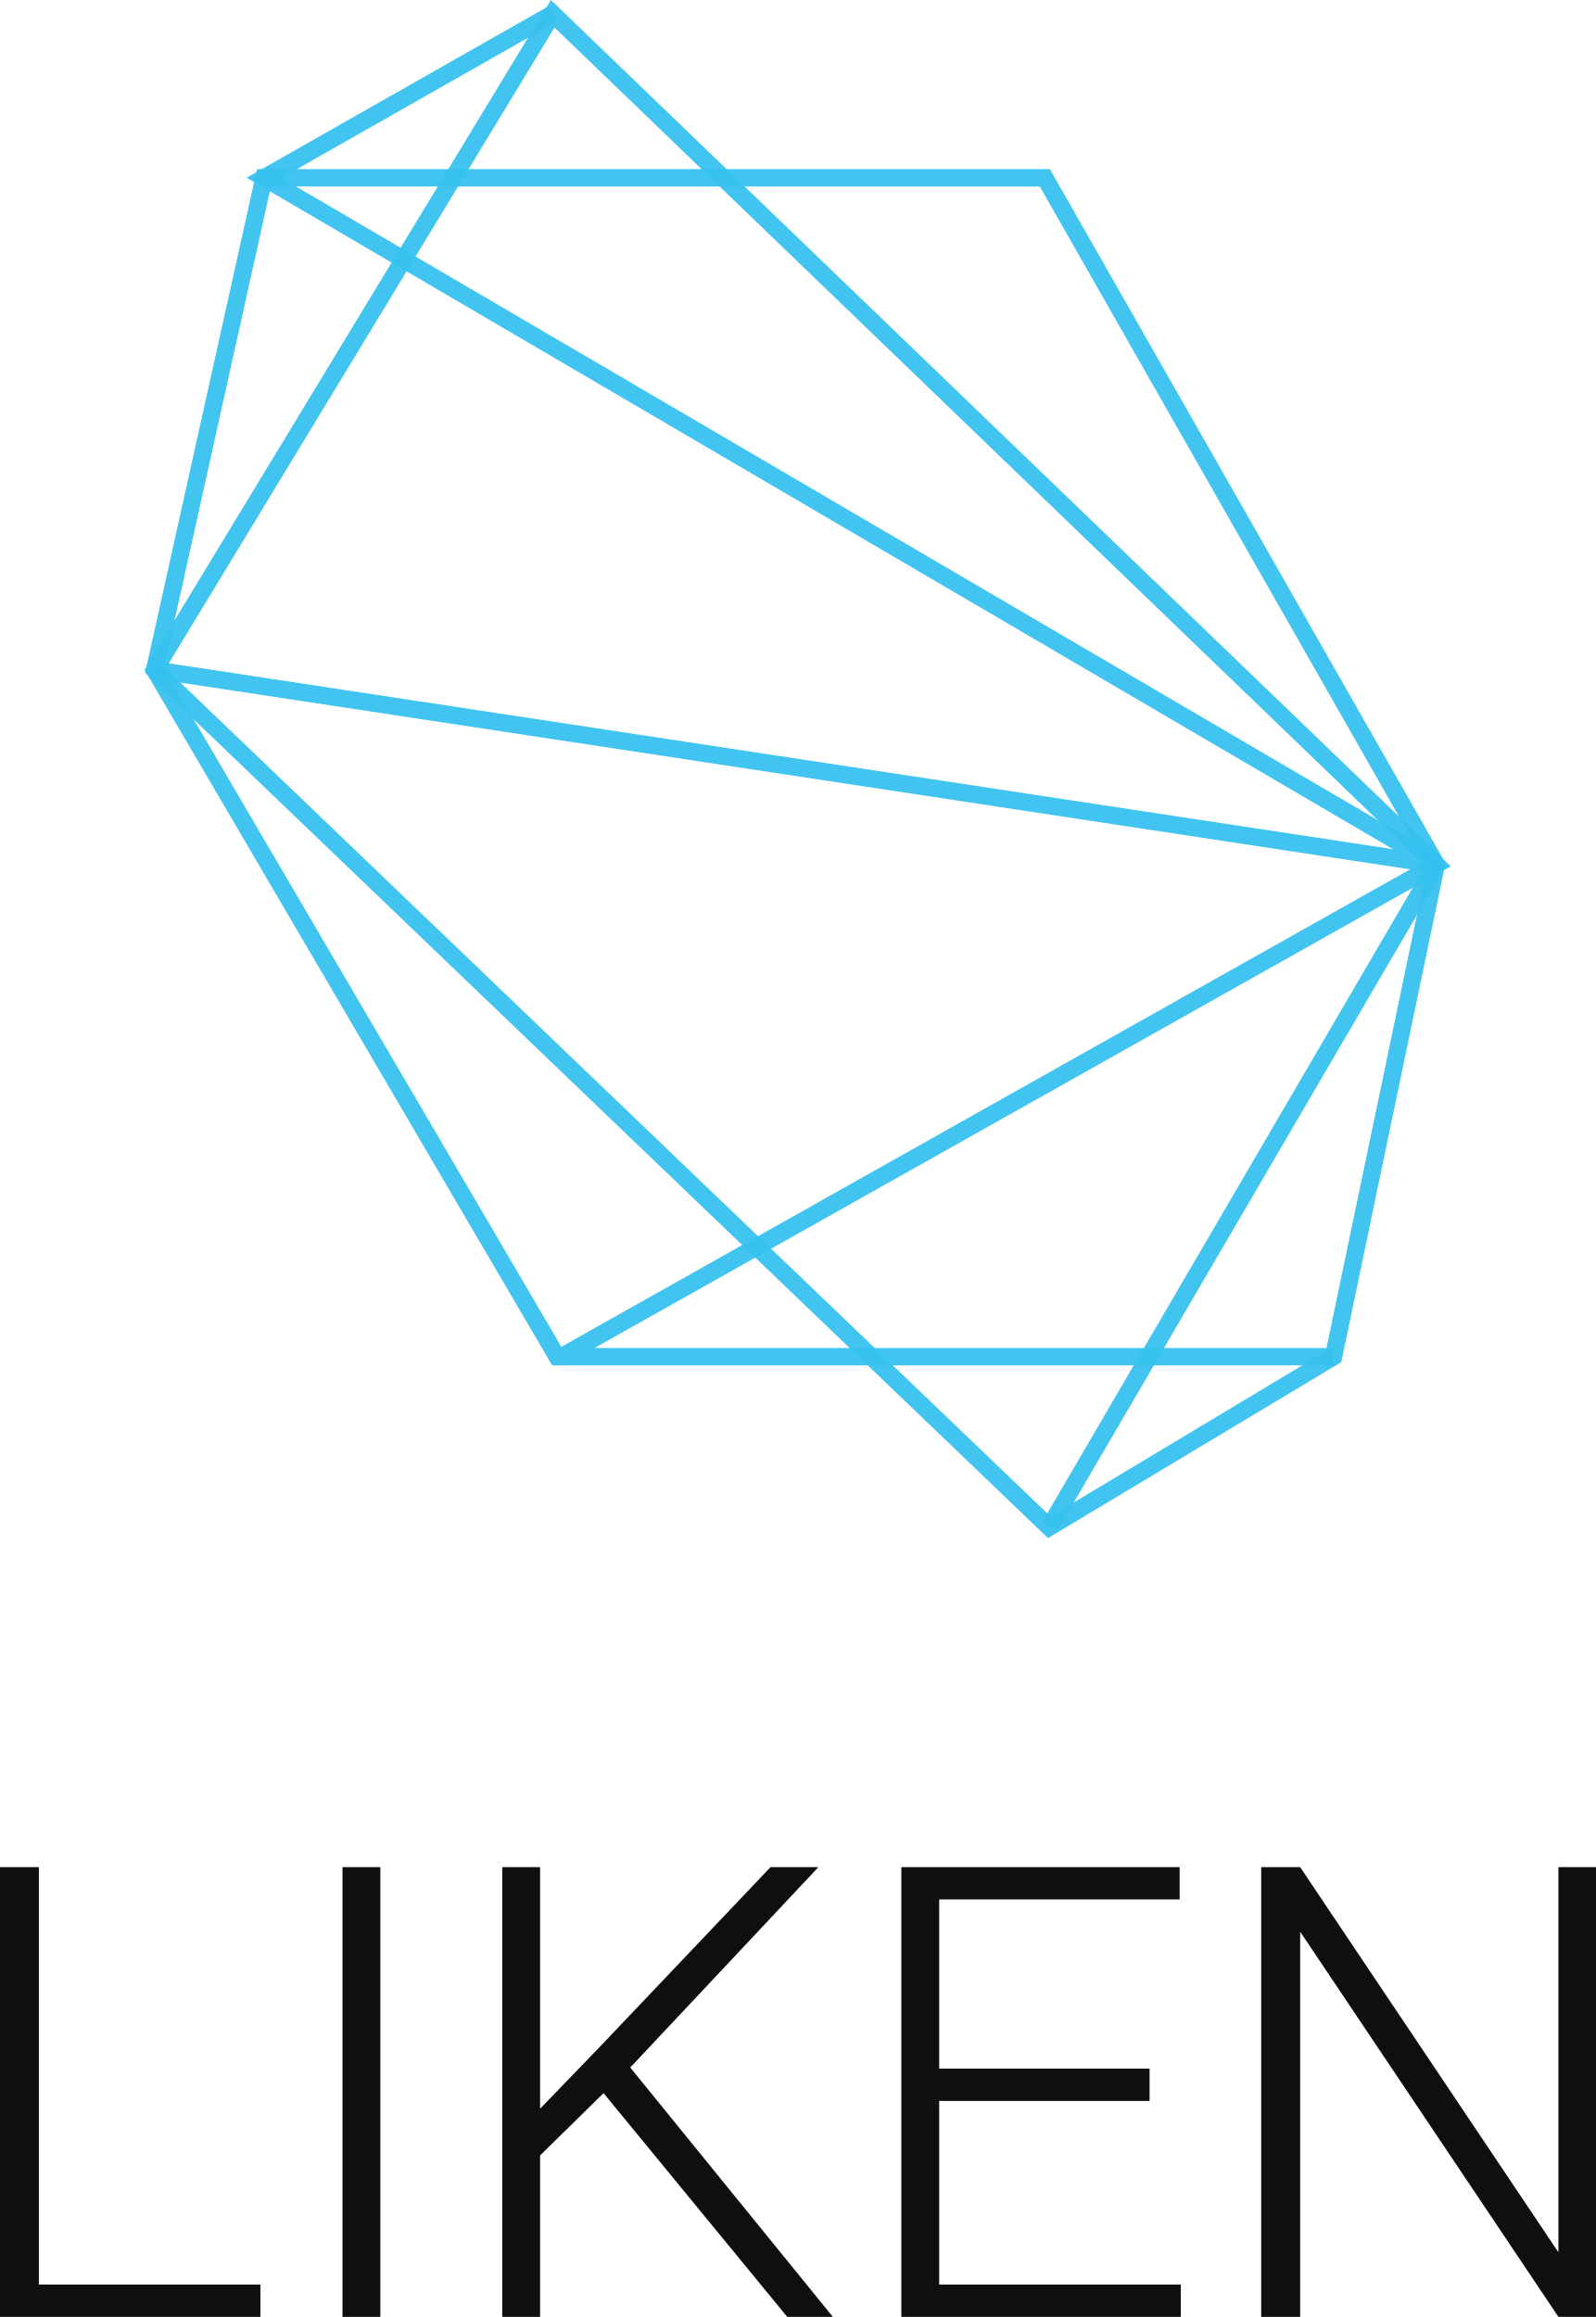
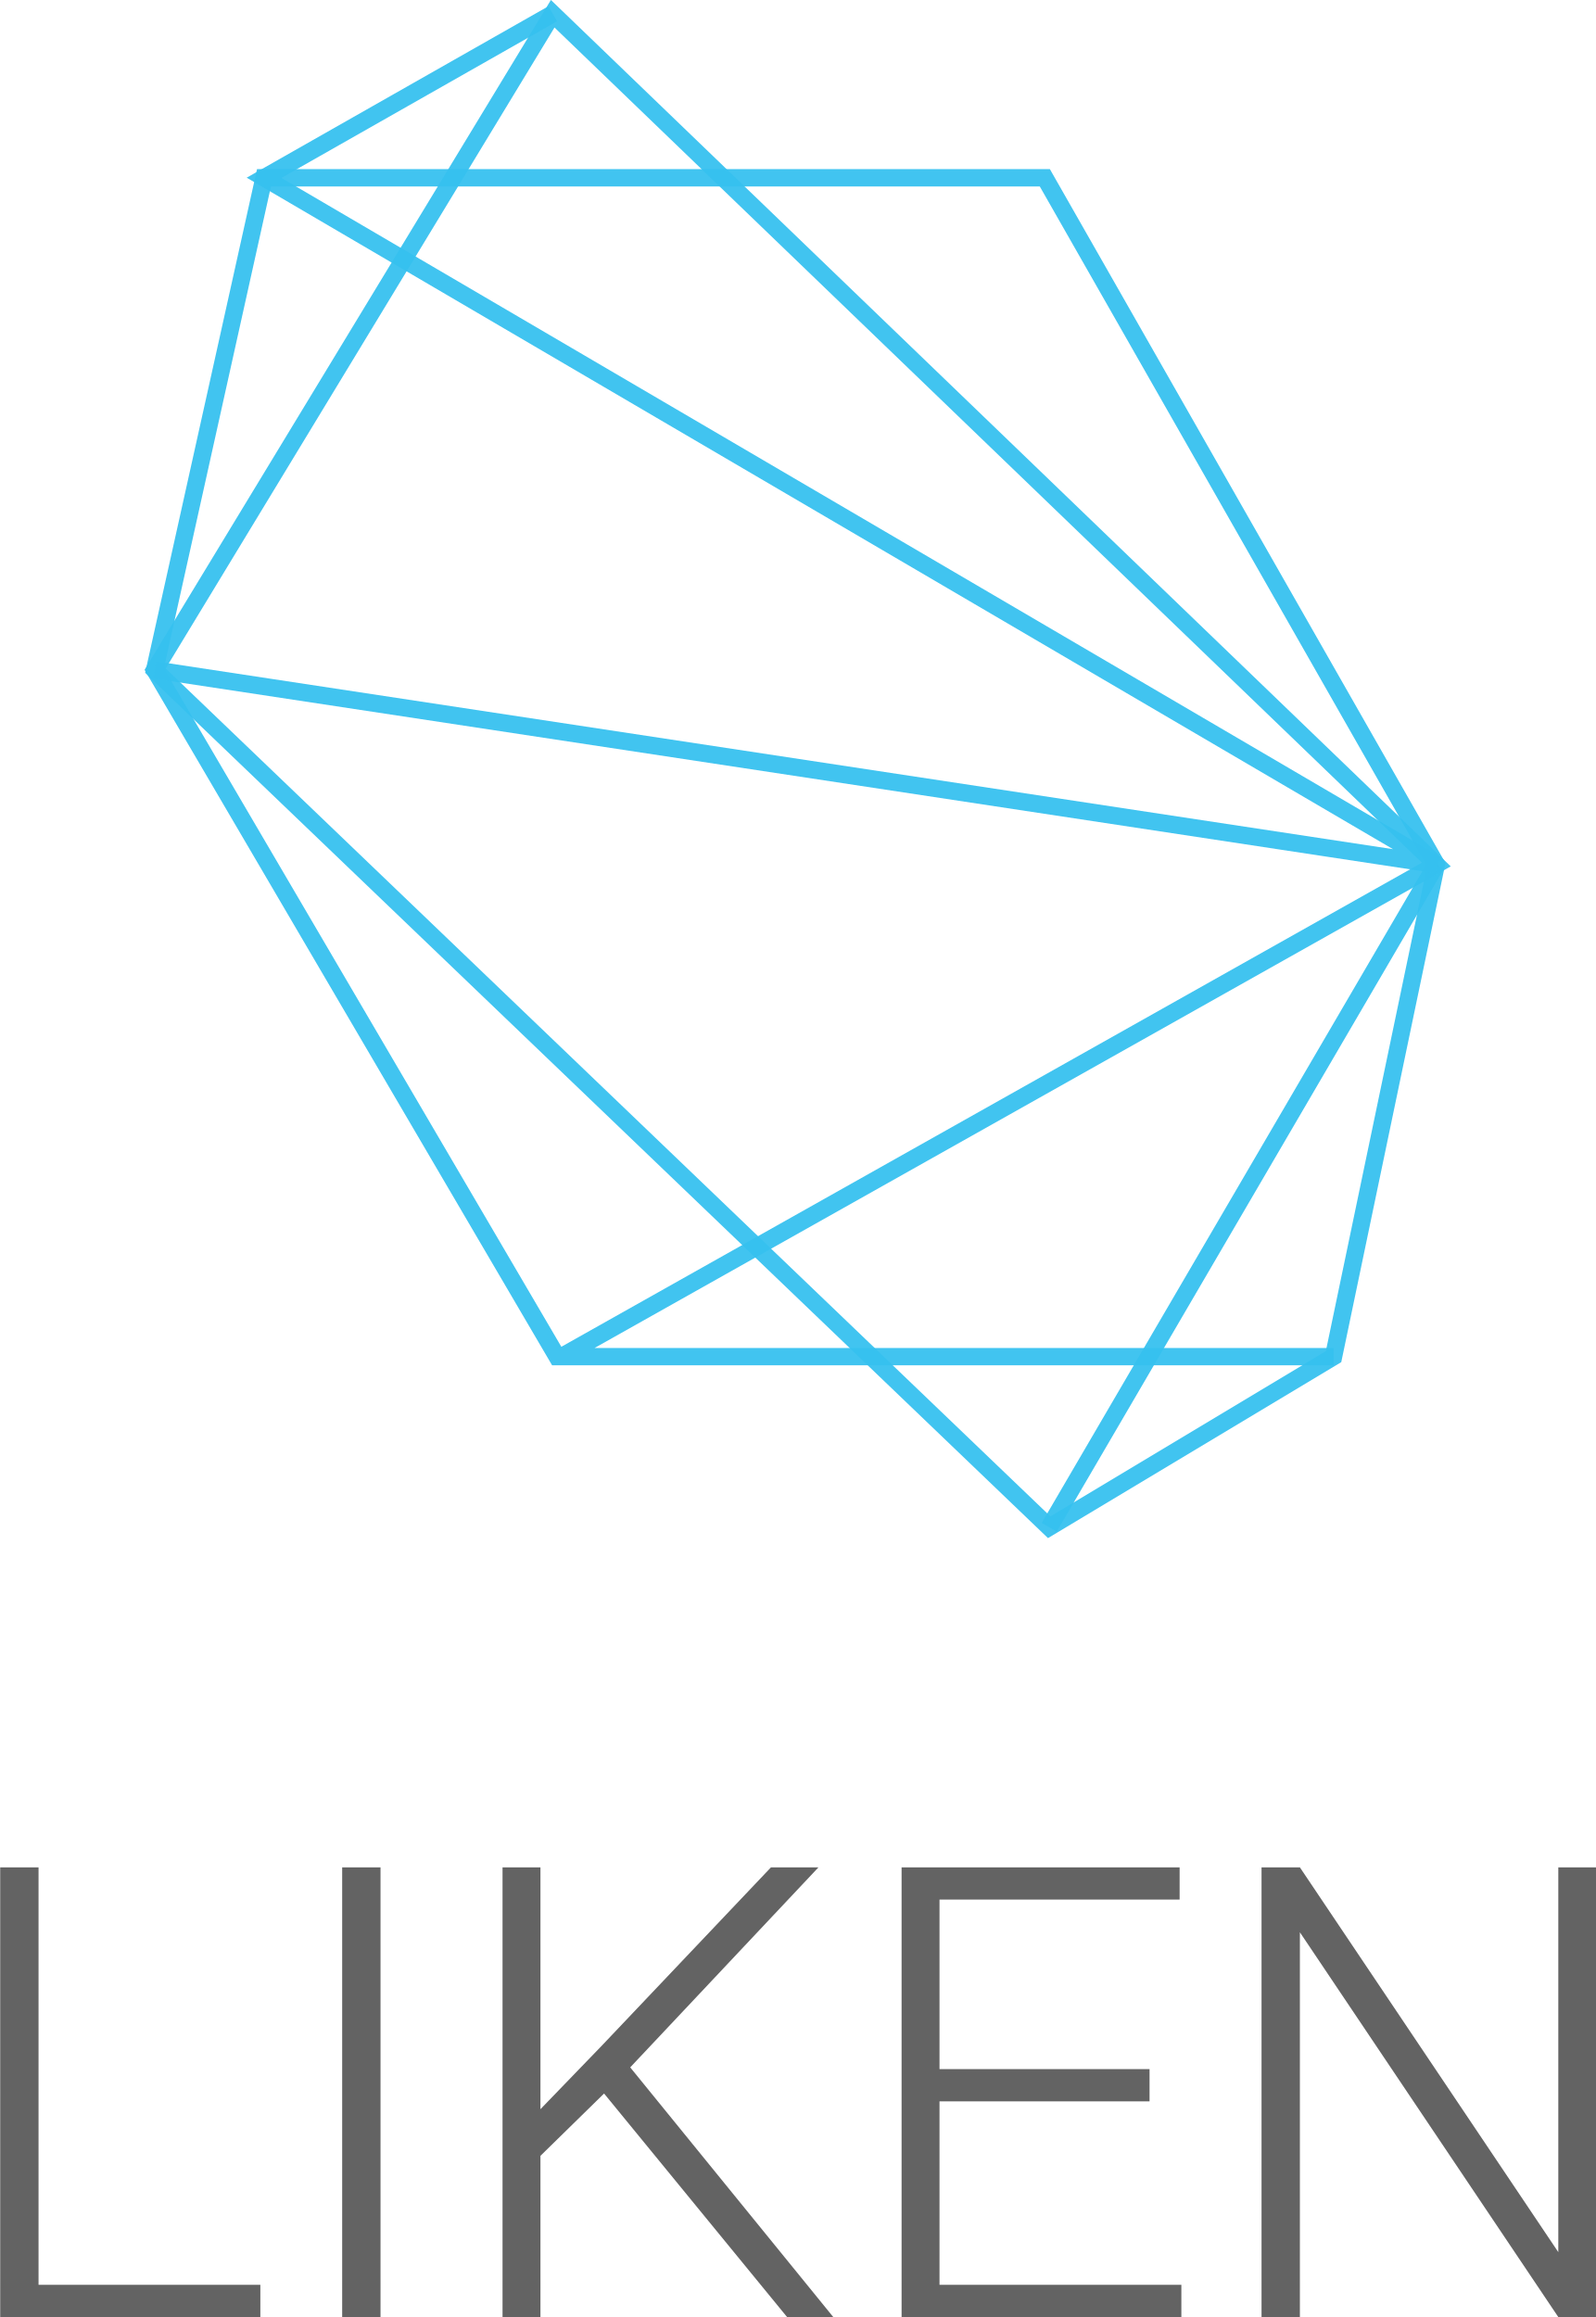
- <svg xmlns="http://www.w3.org/2000/svg" width="68.654mm" height="99.718mm" viewBox="0 0 68.654 99.718" version="1.1" id="svg2811">
-   <defs id="defs2805" />
-   <g id="layer1" transform="translate(-68.48255,-94.43862)">
-     <g id="g2790" transform="matrix(3.066184,0,0,3.066184,1138.852,-858.0411)">
-       <text xml:space="preserve" style="font-style:normal;font-weight:normal;font-size:8.88px;line-height:1.25;font-family:sans-serif;letter-spacing:0px;word-spacing:0px;fill:#000000;fill-opacity:0.941;stroke:none;stroke-width:0.333" x="-349.886" y="343.162" id="text2580">
-         <tspan id="tspan2578" x="-349.886" y="343.162" style="font-style:normal;font-variant:normal;font-weight:300;font-stretch:normal;font-family:Roboto;-inkscape-font-specification:'Roboto Light';fill:#000000;fill-opacity:0.941;stroke-width:0.333">LIKEN</tspan>
+ <svg xmlns="http://www.w3.org/2000/svg" width="83.743mm" height="121.634mm" viewBox="0 0 83.743 121.634" version="1.1" id="svg1660">
+   <defs id="defs1654" />
+   <g id="layer1" transform="translate(-60.60273,-86.12651)">
+     <g transform="matrix(1.464052,0,0,1.464052,506.8114,-167.8572)" id="g1050">
+       <text id="text894" y="256.56" x="-306.815" style="font-style:normal;font-weight:normal;font-size:22.685px;line-height:1.25;font-family:sans-serif;letter-spacing:0px;word-spacing:0px;fill:#595959;fill-opacity:0.941;stroke:none;stroke-width:0.851" xml:space="preserve">
+         <tspan style="font-style:normal;font-variant:normal;font-weight:300;font-stretch:normal;font-family:Roboto;-inkscape-font-specification:'Roboto Light';fill:#595959;fill-opacity:0.941;stroke-width:0.851" y="256.56" x="-306.815" id="tspan892">LIKEN</tspan>
      </text>
-       <g style="stroke:#35c0ef;stroke-opacity:0.941" transform="matrix(0.9189038,0,0,0.9189038,-223.0156,214.8085)" id="g2590">
-         <path style="fill:none;stroke:#35c0ef;stroke-width:0.265px;stroke-linecap:butt;stroke-linejoin:miter;stroke-opacity:0.941" d="m -115.26,117.495 -1.57,7.517 -4.343,2.606 -13.664,-13.096 1.67,-7.517 h 11.927 z" id="path2582" />
-         <path style="fill:none;stroke:#35c0ef;stroke-width:0.265px;stroke-linecap:butt;stroke-linejoin:miter;stroke-opacity:0.941" d="m -115.26,117.495 -5.913,10.123" id="path2584" />
-         <path style="fill:none;stroke:#35c0ef;stroke-width:0.265px;stroke-linecap:butt;stroke-linejoin:miter;stroke-opacity:0.941" d="m -116.83,125.012 h -11.86 l -6.147,-10.49 6.08,-10.023 13.497,12.996 -13.363,7.517" id="path2586" />
-         <path style="fill:none;stroke:#35c0ef;stroke-width:0.265px;stroke-linecap:butt;stroke-linejoin:miter;stroke-opacity:0.941" d="m -134.837,114.522 19.578,2.973 -17.907,-10.49 4.41,-2.506" id="path2588" />
+       <g id="g904" transform="matrix(2.34743,0,0,2.34743,17.28902,-71.33152)" style="stroke:#35c0ef;stroke-opacity:0.941">
+         <path id="path896" d="m -115.26,117.495 -1.57,7.517 -4.343,2.606 -13.664,-13.096 1.67,-7.517 h 11.927 z" style="fill:none;stroke:#35c0ef;stroke-width:0.265px;stroke-linecap:butt;stroke-linejoin:miter;stroke-opacity:0.941" />
+         <path id="path898" d="m -115.26,117.495 -5.913,10.123" style="fill:none;stroke:#35c0ef;stroke-width:0.265px;stroke-linecap:butt;stroke-linejoin:miter;stroke-opacity:0.941" />
+         <path id="path900" d="m -116.83,125.012 h -11.86 l -6.147,-10.49 6.08,-10.023 13.497,12.996 -13.363,7.517" style="fill:none;stroke:#35c0ef;stroke-width:0.265px;stroke-linecap:butt;stroke-linejoin:miter;stroke-opacity:0.941" />
+         <path id="path902" d="m -134.837,114.522 19.578,2.973 -17.907,-10.49 4.41,-2.506" style="fill:none;stroke:#35c0ef;stroke-width:0.265px;stroke-linecap:butt;stroke-linejoin:miter;stroke-opacity:0.941" />
      </g>
    </g>
  </g>
</svg>
